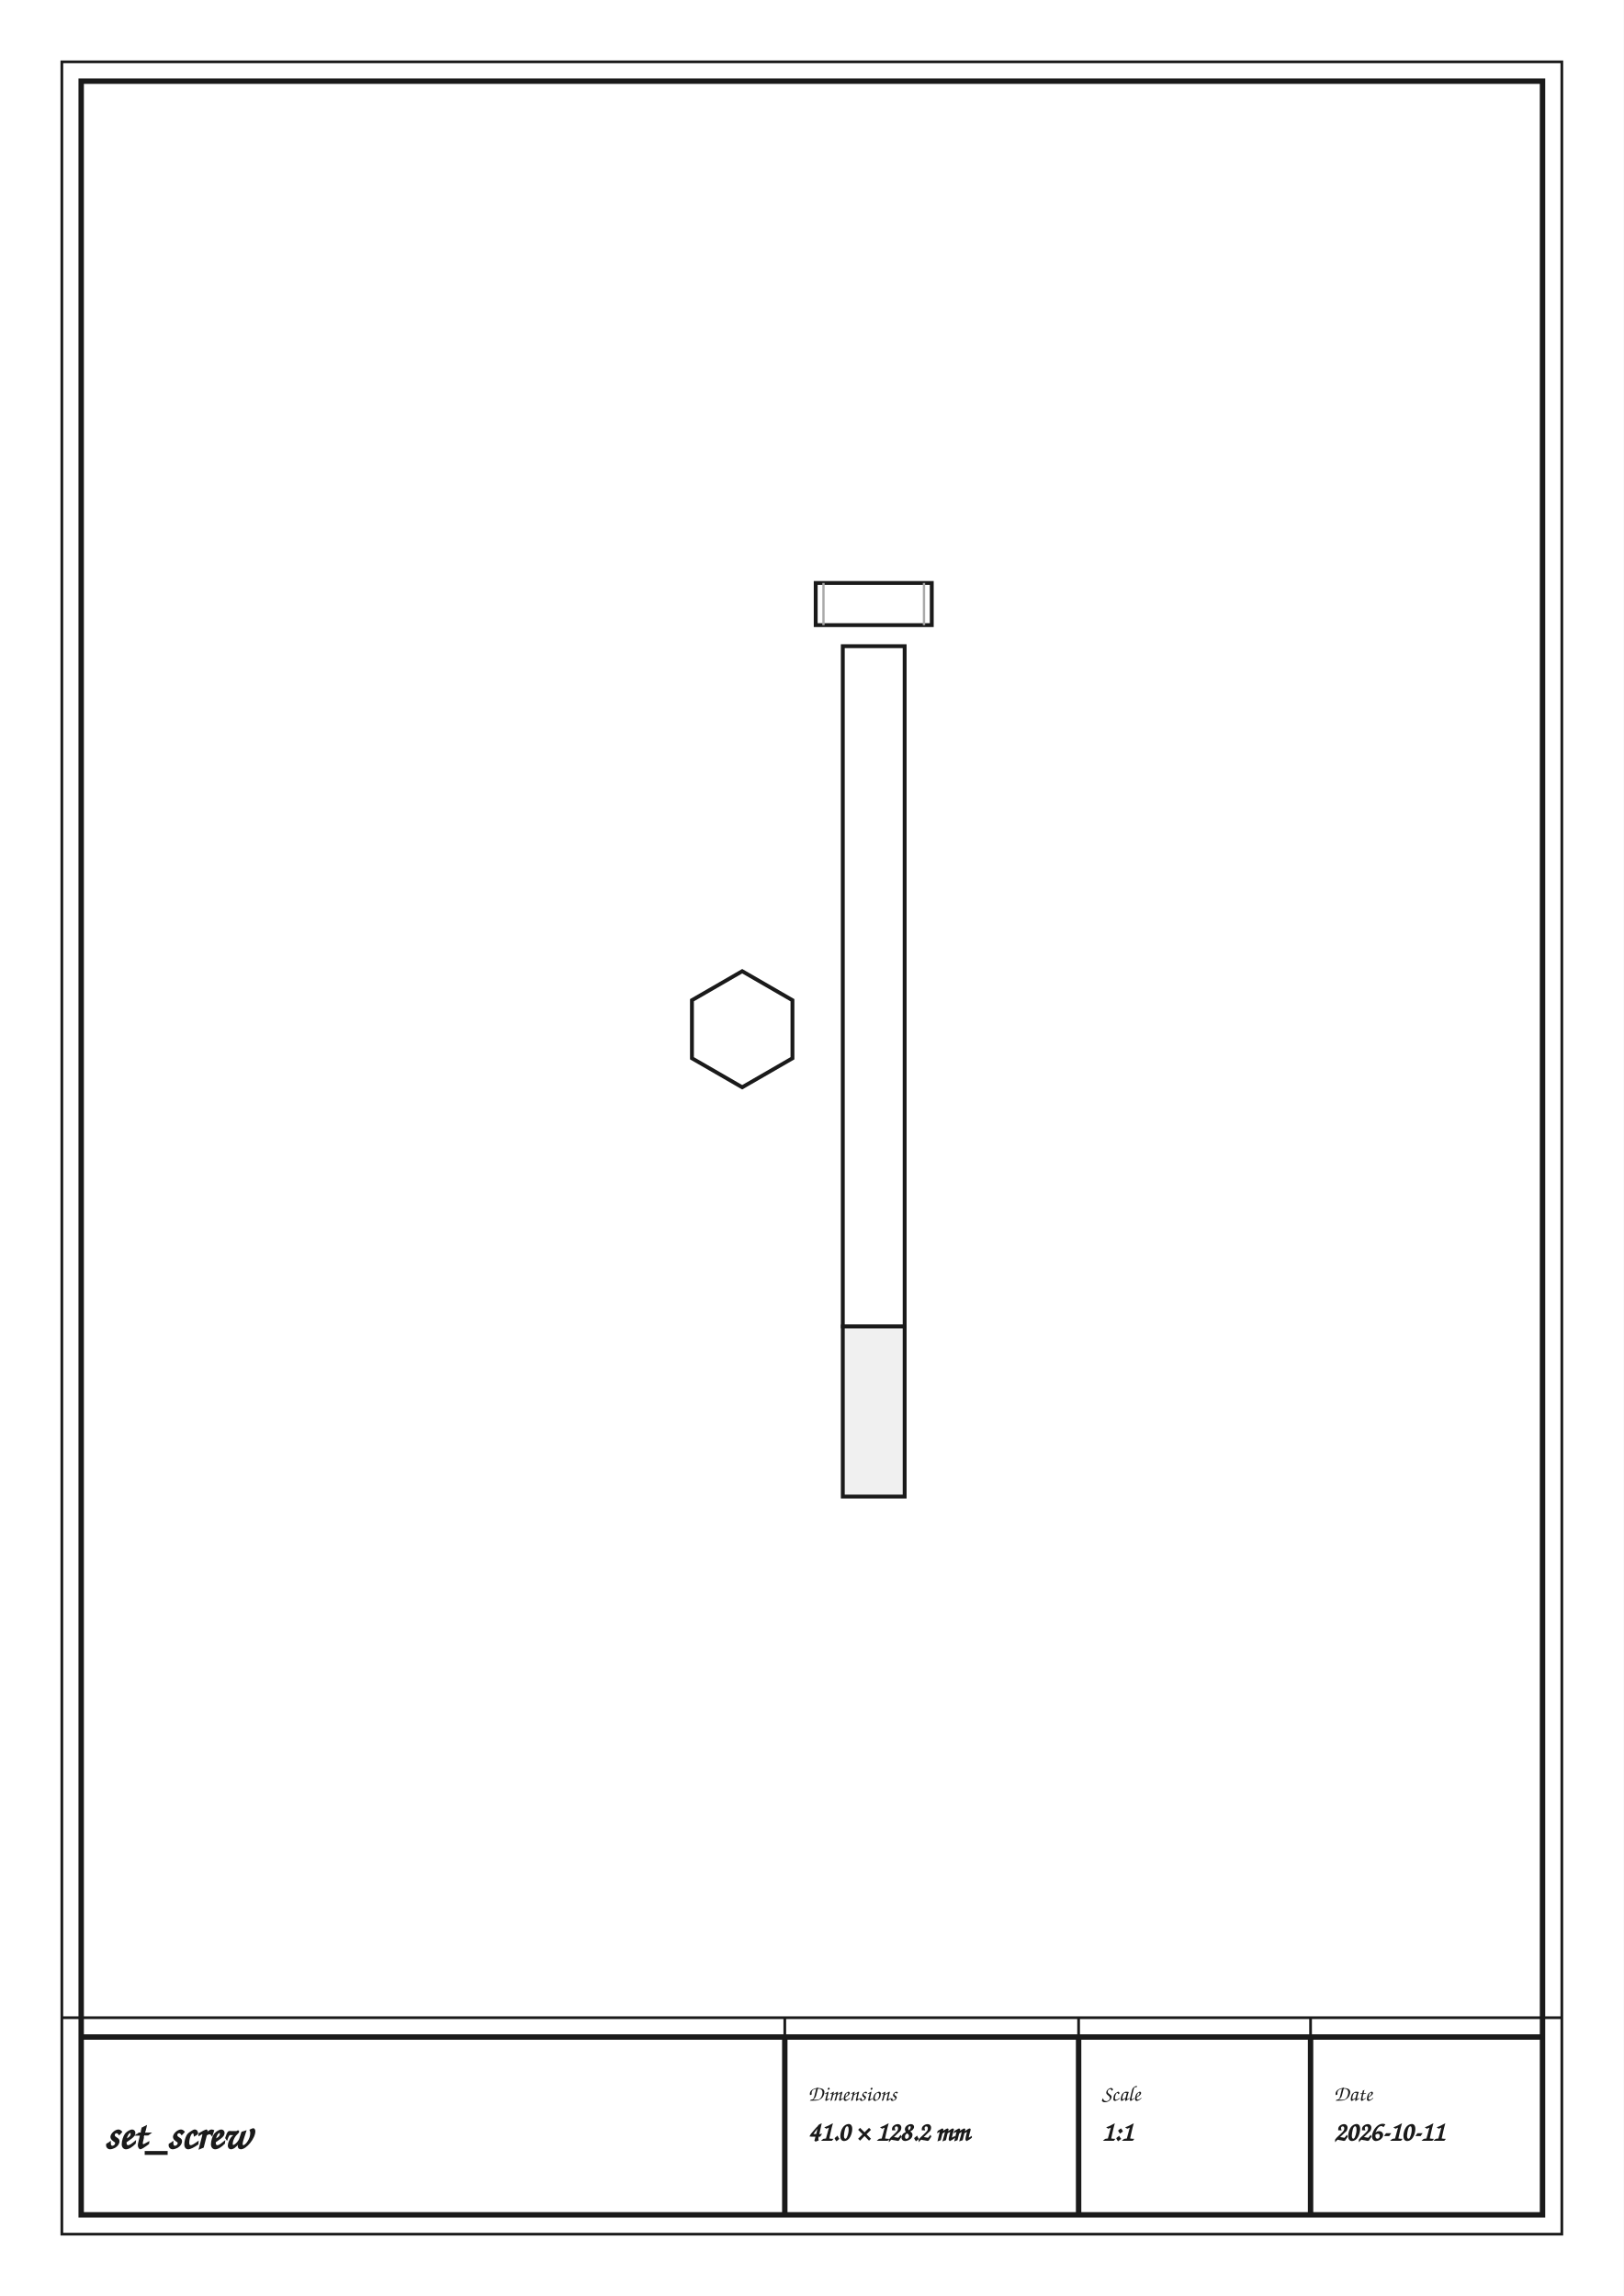
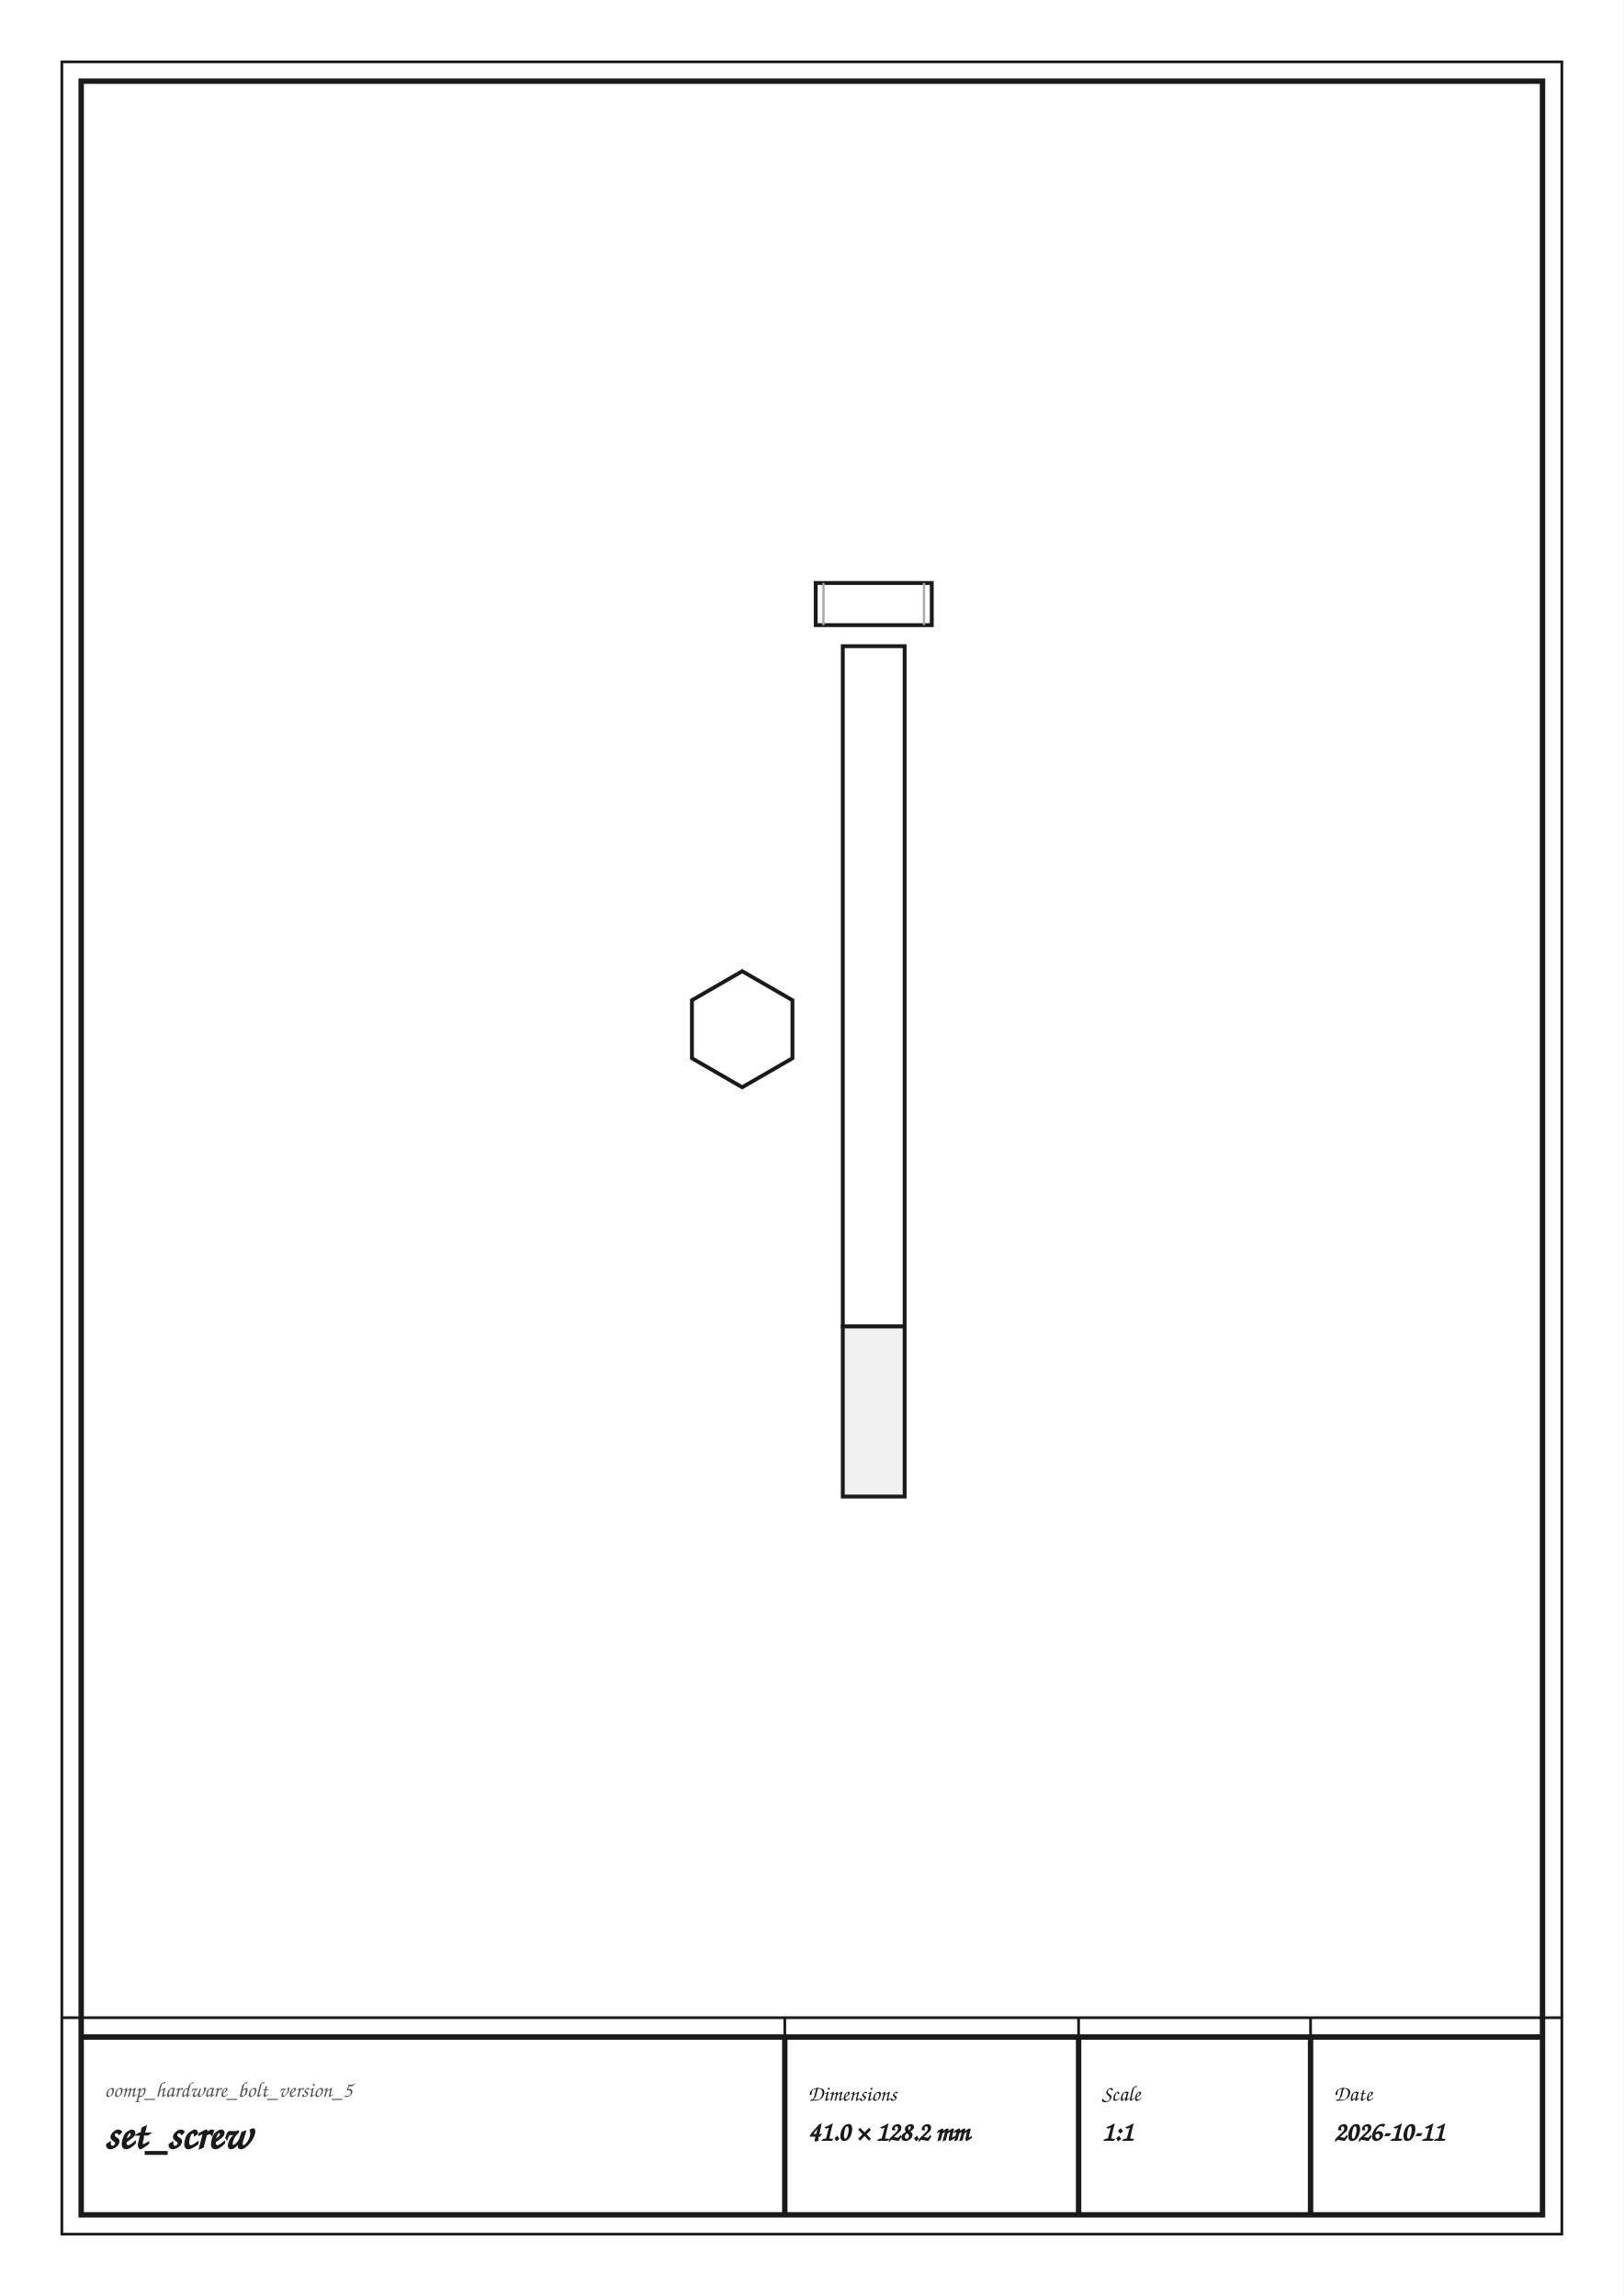
<svg xmlns="http://www.w3.org/2000/svg" width="210mm" height="297mm" viewBox="0 0 210 297">
  <rect x="0" y="0" width="210" height="297" fill="white" stroke="none" />
  <rect x="8" y="8" width="194" height="281" fill="none" stroke="#1A1A1A" stroke-width="0.35" />
  <rect x="10.5" y="10.5" width="189" height="276" fill="none" stroke="#1A1A1A" stroke-width="0.7" />
  <line x1="8" y1="261" x2="202" y2="261" stroke="#1A1A1A" stroke-width="0.35" />
  <line x1="10.5" y1="263.5" x2="199.5" y2="263.5" stroke="#1A1A1A" stroke-width="0.7" />
  <line x1="101.5" y1="261" x2="101.5" y2="286.5" stroke="#1A1A1A" stroke-width="0.35" />
  <line x1="101.5" y1="263.5" x2="101.5" y2="286.5" stroke="#1A1A1A" stroke-width="0.7" />
  <line x1="139.5" y1="261" x2="139.5" y2="286.5" stroke="#1A1A1A" stroke-width="0.35" />
  <line x1="139.5" y1="263.5" x2="139.5" y2="286.5" stroke="#1A1A1A" stroke-width="0.7" />
  <line x1="169.5" y1="261" x2="169.5" y2="286.5" stroke="#1A1A1A" stroke-width="0.35" />
  <line x1="169.5" y1="263.5" x2="169.5" y2="286.5" stroke="#1A1A1A" stroke-width="0.7" />
+   <text x="13.5" y="270.5" font-family="Swis721 Blk BT, comic sans ms" font-size="2.8" font-weight="normal" text-anchor="start" dominant-baseline="middle" fill="#555555" textLength="85" lengthAdjust="spacingAndGlyphs">oomp_hardware_bolt_version_5</text>
  <text x="13.5" y="276.5" font-family="Swis721 Blk BT, comic sans ms" font-size="5.5" font-weight="bold" text-anchor="start" dominant-baseline="middle" fill="#1A1A1A" textLength="85" lengthAdjust="spacingAndGlyphs">set_screw</text>
  <text x="104.5" y="271" font-family="Swis721 Blk BT, comic sans ms" font-size="2.8" font-weight="normal" text-anchor="start" dominant-baseline="middle" fill="#1A1A1A">Dimensions</text>
  <text x="104.5" y="276" font-family="Swis721 Blk BT, comic sans ms" font-size="3.5" font-weight="bold" text-anchor="start" dominant-baseline="middle" fill="#1A1A1A">41.0 × 128.2 mm</text>
  <text x="142.5" y="271" font-family="Swis721 Blk BT, comic sans ms" font-size="2.8" font-weight="normal" text-anchor="start" dominant-baseline="middle" fill="#1A1A1A">Scale</text>
  <text x="142.5" y="276" font-family="Swis721 Blk BT, comic sans ms" font-size="3.5" font-weight="bold" text-anchor="start" dominant-baseline="middle" fill="#1A1A1A">1:1</text>
  <text x="172.5" y="271" font-family="Swis721 Blk BT, comic sans ms" font-size="2.8" font-weight="normal" text-anchor="start" dominant-baseline="middle" fill="#1A1A1A">Date</text>
  <text x="172.5" y="276" font-family="Swis721 Blk BT, comic sans ms" font-size="3.5" font-weight="bold" text-anchor="start" dominant-baseline="middle" fill="#1A1A1A">2026-10-11</text>
  <g transform="translate(84.4916,70.4125) scale(1)">
    <polygon points="18,58.972 11.5,55.219 5,58.972 5,66.478 11.5,70.231 18,66.478" fill="none" stroke="#1A1A1A" stroke-width="0.5" />
    <rect x="21.006" y="5" width="15.011" height="5.45" fill="none" stroke="#1A1A1A" stroke-width="0.5" />
    <line x1="22.011" y1="10.45" x2="22.011" y2="5" fill="#333333" stroke="#AAAAAA" stroke-width="0.3" />
    <line x1="35.011" y1="10.45" x2="35.011" y2="5" fill="#333333" stroke="#AAAAAA" stroke-width="0.3" />
    <rect x="24.511" y="13.175" width="8" height="88" fill="none" stroke="#1A1A1A" stroke-width="0.5" />
    <rect x="24.511" y="101.175" width="8" height="22" fill="#F0F0F0" stroke="#1A1A1A" stroke-width="0.5" />
  </g>
</svg>
